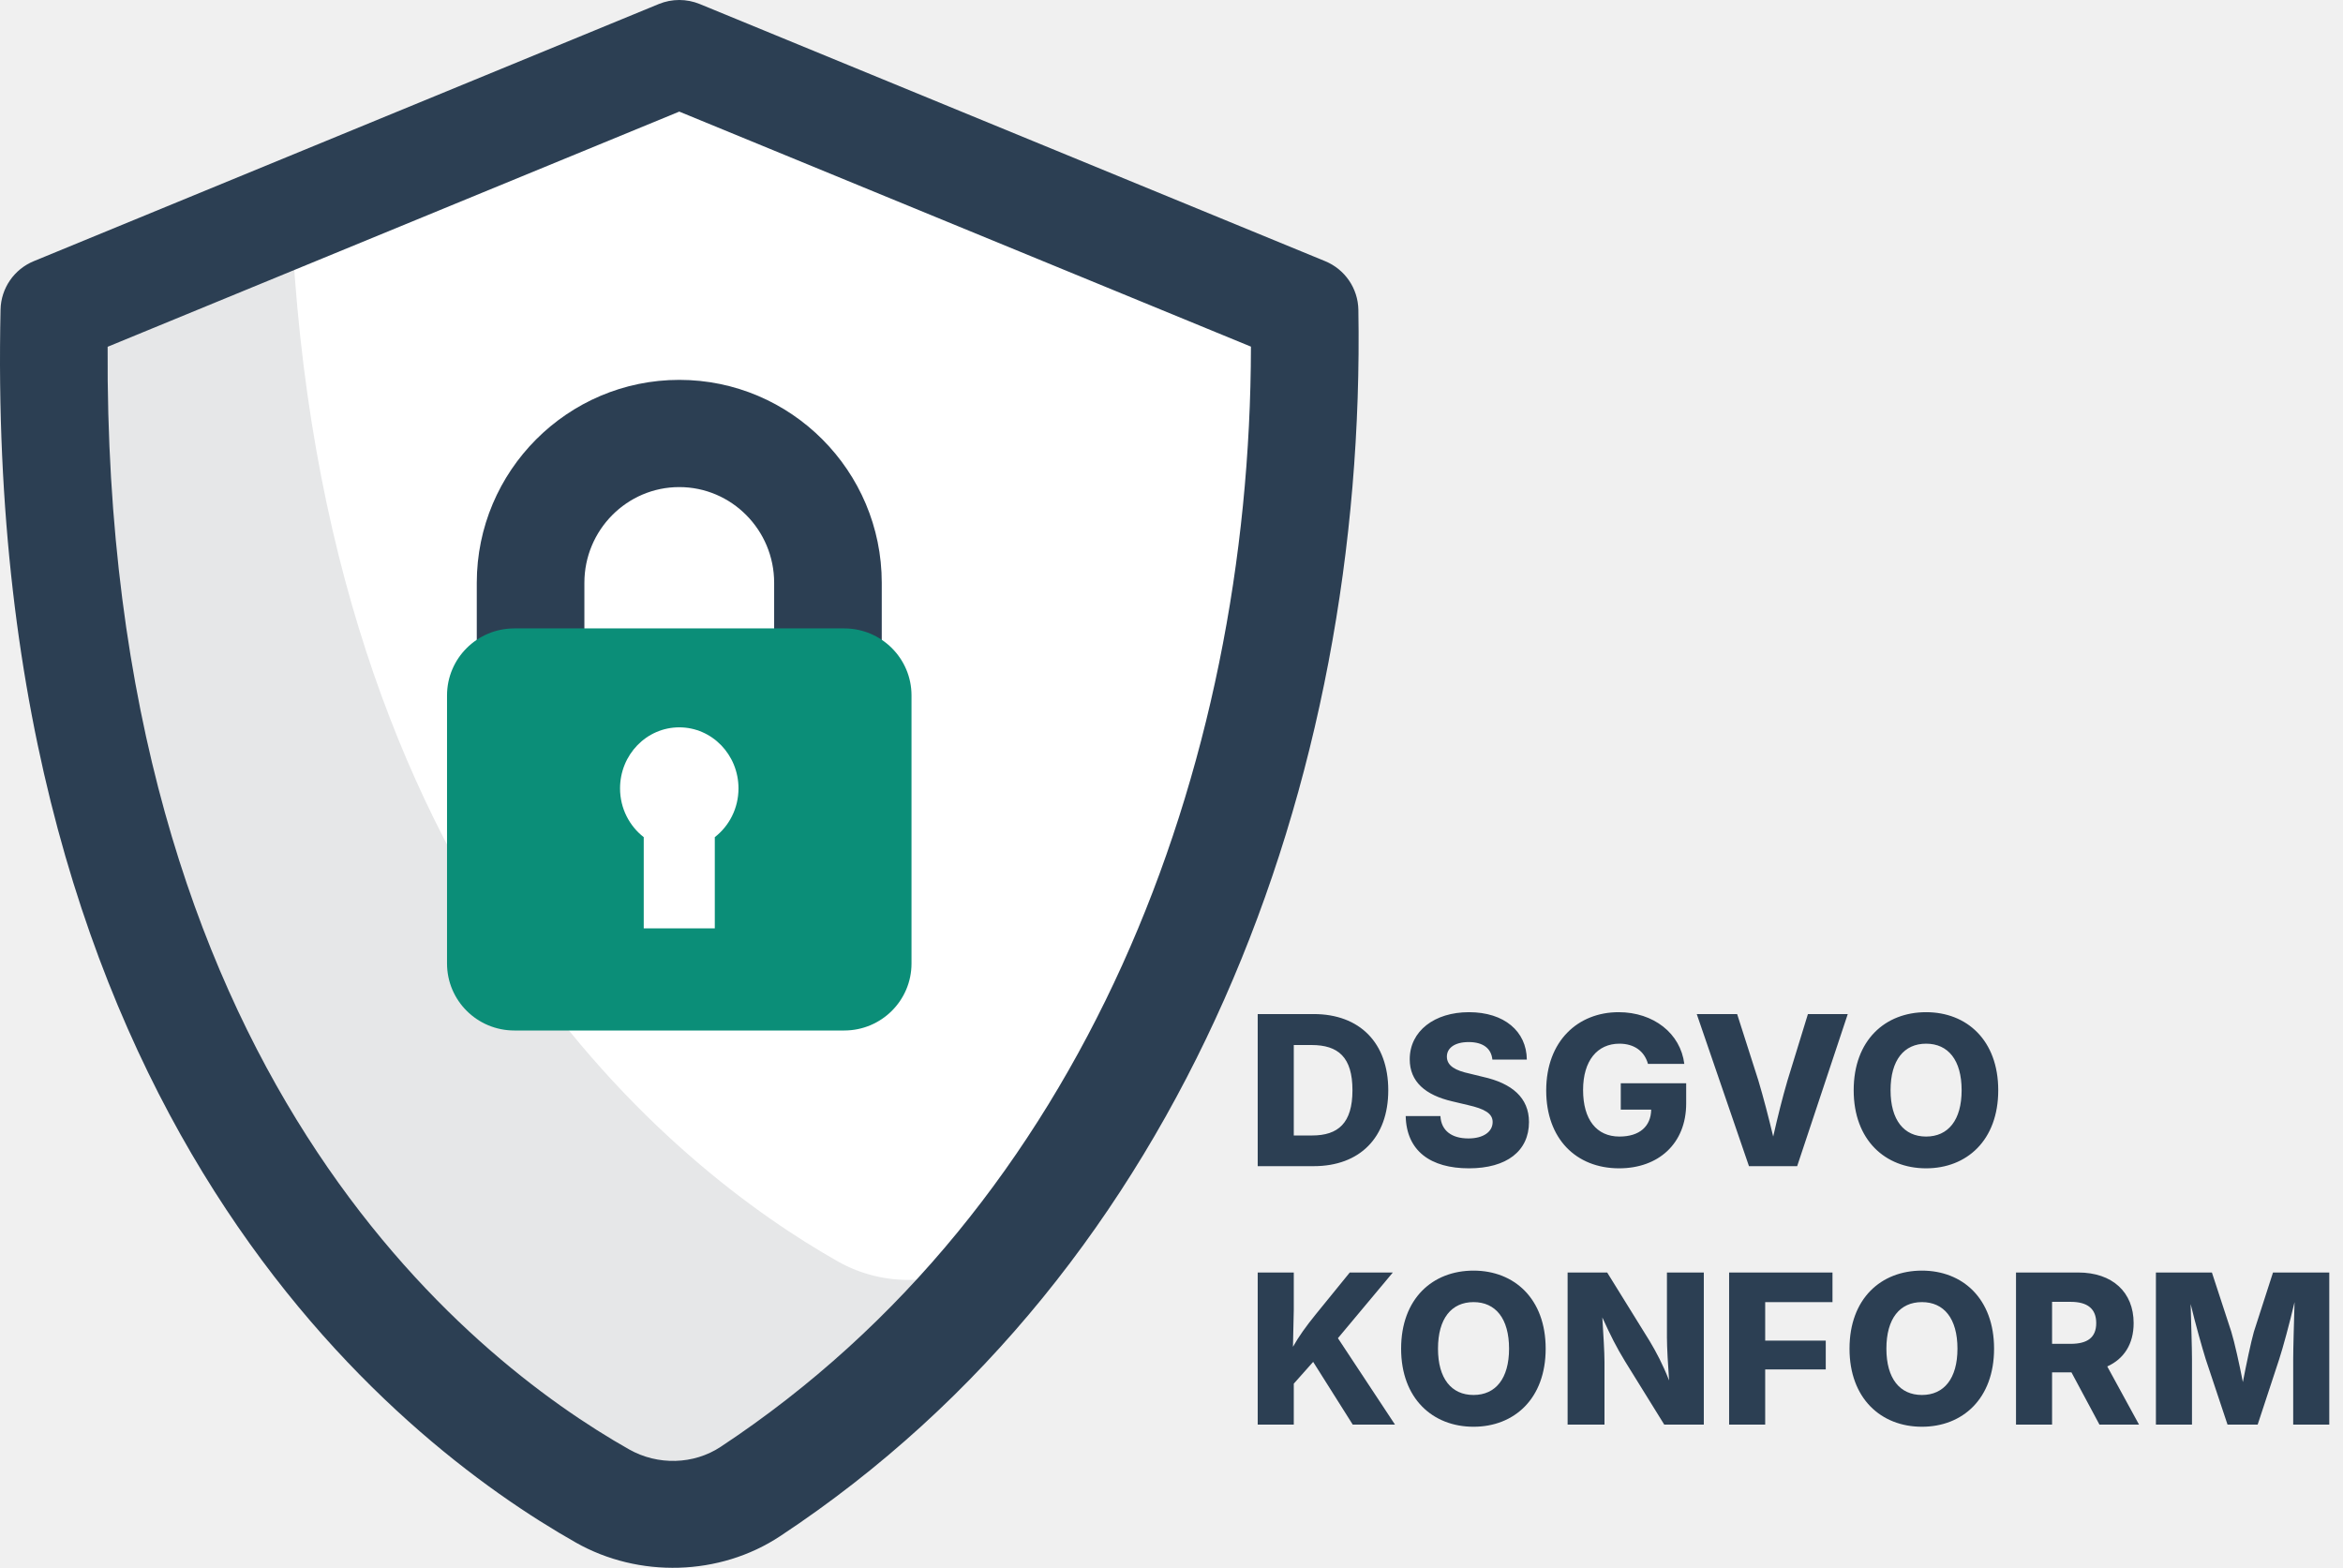
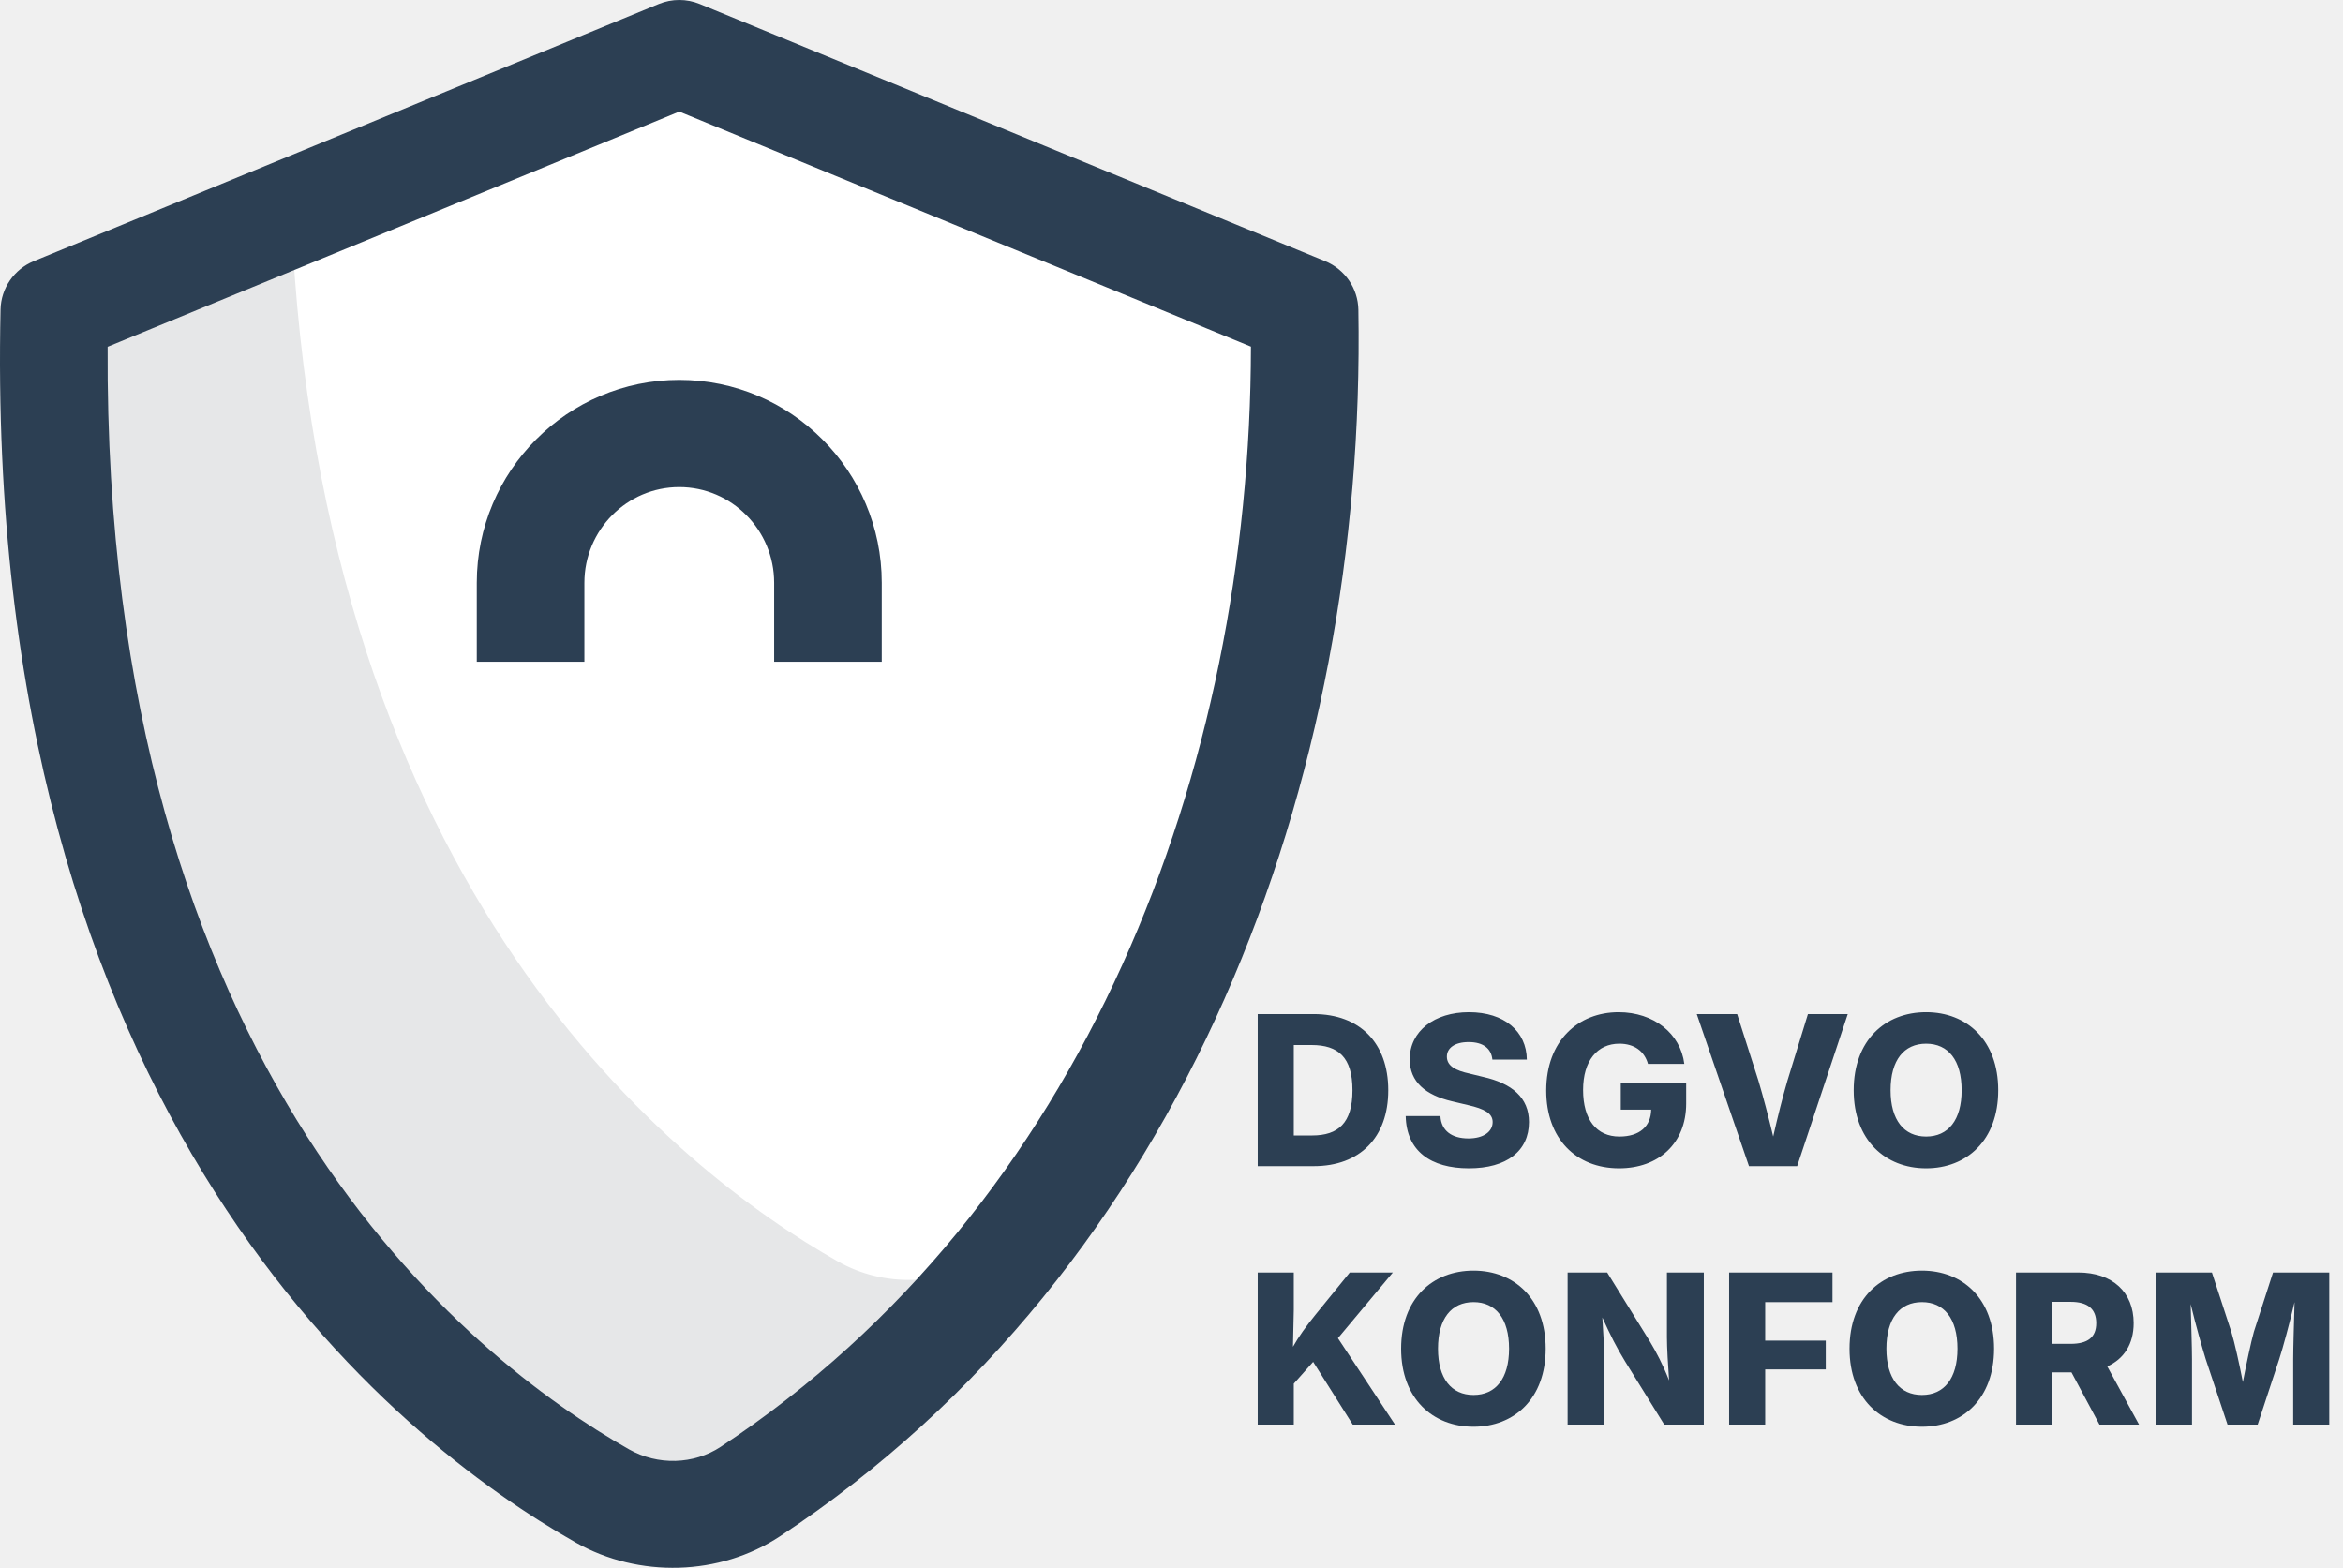
<svg xmlns="http://www.w3.org/2000/svg" width="136px" height="91px" viewBox="0 0 136 91" version="1.1">
  <g id="export-/-gdpr" stroke="none" stroke-width="1" fill="none" fill-rule="evenodd">
    <g id="Group" fill-rule="nonzero">
      <path d="M75.724,18.034 L39.429,3.112 L3.154,18.034 C2.163,63.319 25.058,81.219 34.972,86.831 C37.641,88.342 41,88.259 43.551,86.575 C52.964,80.358 75.31,61.383 75.73,21.112 C75.732,21.057 75.741,18.983 75.724,18.034 Z" id="Path" fill="#FFFFFF" />
      <path d="M48.635,73.218 C39.324,67.947 18.565,51.835 16.895,12.381 L3.154,18.034 C2.163,63.319 25.058,81.219 34.972,86.831 C37.641,88.342 41,88.259 43.551,86.575 C47.549,83.935 53.879,78.991 59.873,71.094 C58.908,71.811 58.014,72.433 57.214,72.961 C54.663,74.645 51.305,74.729 48.635,73.218 Z" id="Path" fill="#E6E7E8" />
      <path d="M1.962,15.158 L38.237,0.235 C39,-0.079 39.857,-0.078 40.62,0.235 L76.916,15.158 C78.067,15.631 78.826,16.74 78.847,17.981 C79.311,45.314 68.837,73.61 45.276,89.168 C41.77,91.484 37.075,91.601 33.429,89.537 C23.046,83.659 -0.995,64.917 0.032,17.966 C0.059,16.731 0.816,15.629 1.962,15.158 Z M6.248,20.128 C6,62.235 27.252,78.882 36.515,84.126 C38.18,85.069 40.265,85.012 41.826,83.981 C62.975,70.015 72.582,44.659 72.611,20.12 L39.429,6.478 L6.248,20.128 Z" id="Shape" fill="#2C3F53" />
    </g>
    <g id="Group" transform="translate(25.9477, 22.04889)" fill-rule="nonzero">
      <g>
        <g id="XMLID_40_">
          <path d="M25.234,16.362 L18.988,16.362 L18.988,11.779 C18.988,8.715 16.518,6.223 13.481,6.223 C10.444,6.223 7.973,8.715 7.973,11.779 L7.973,16.362 L1.727,16.362 L1.727,11.779 C1.727,5.284 7,0 13.481,0 C19.962,0 25.234,5.284 25.234,11.779 L25.234,16.362 Z" id="Path" fill="#2C3F53" />
-           <path d="M23.056,37.764 L3.905,37.764 C1.748,37.764 0,36.023 0,33.875 L0,18.315 C0,16.167 1.748,14.426 3.905,14.426 L23.056,14.426 C25.213,14.426 26.961,16.167 26.961,18.315 L26.961,33.875 C26.961,36.023 25.213,37.764 23.056,37.764 Z" id="XMLID_42_" fill="#0B8E78" />
+           <path d="M23.056,37.764 L3.905,37.764 C1.748,37.764 0,36.023 0,33.875 L0,18.315 C0,16.167 1.748,14.426 3.905,14.426 L23.056,14.426 C25.213,14.426 26.961,16.167 26.961,18.315 L26.961,33.875 C26.961,36.023 25.213,37.764 23.056,37.764 Z" id="XMLID_42_" fill="bg-green-light" />
        </g>
        <path d="M16.918,23.712 C16.918,21.754 15.379,20.168 13.481,20.168 C11.582,20.168 10.043,21.754 10.043,23.712 C10.043,24.87 10.585,25.895 11.418,26.542 L11.418,31.837 L15.543,31.837 L15.543,26.542 C16.377,25.895 16.918,24.87 16.918,23.712 L16.918,23.712 Z" id="Path" fill="#FFFFFF" />
      </g>
    </g>
    <text id="DSGVO-KONFORM" font-family="Inter-Black, Inter" font-size="12.128" font-weight="800" letter-spacing="0.089" fill="#2C3F53">
      <tspan x="72.318" y="67.685">DSGVO</tspan>
      <tspan x="72.318" y="82.685">KONFORM</tspan>
    </text>
  </g>
</svg>
